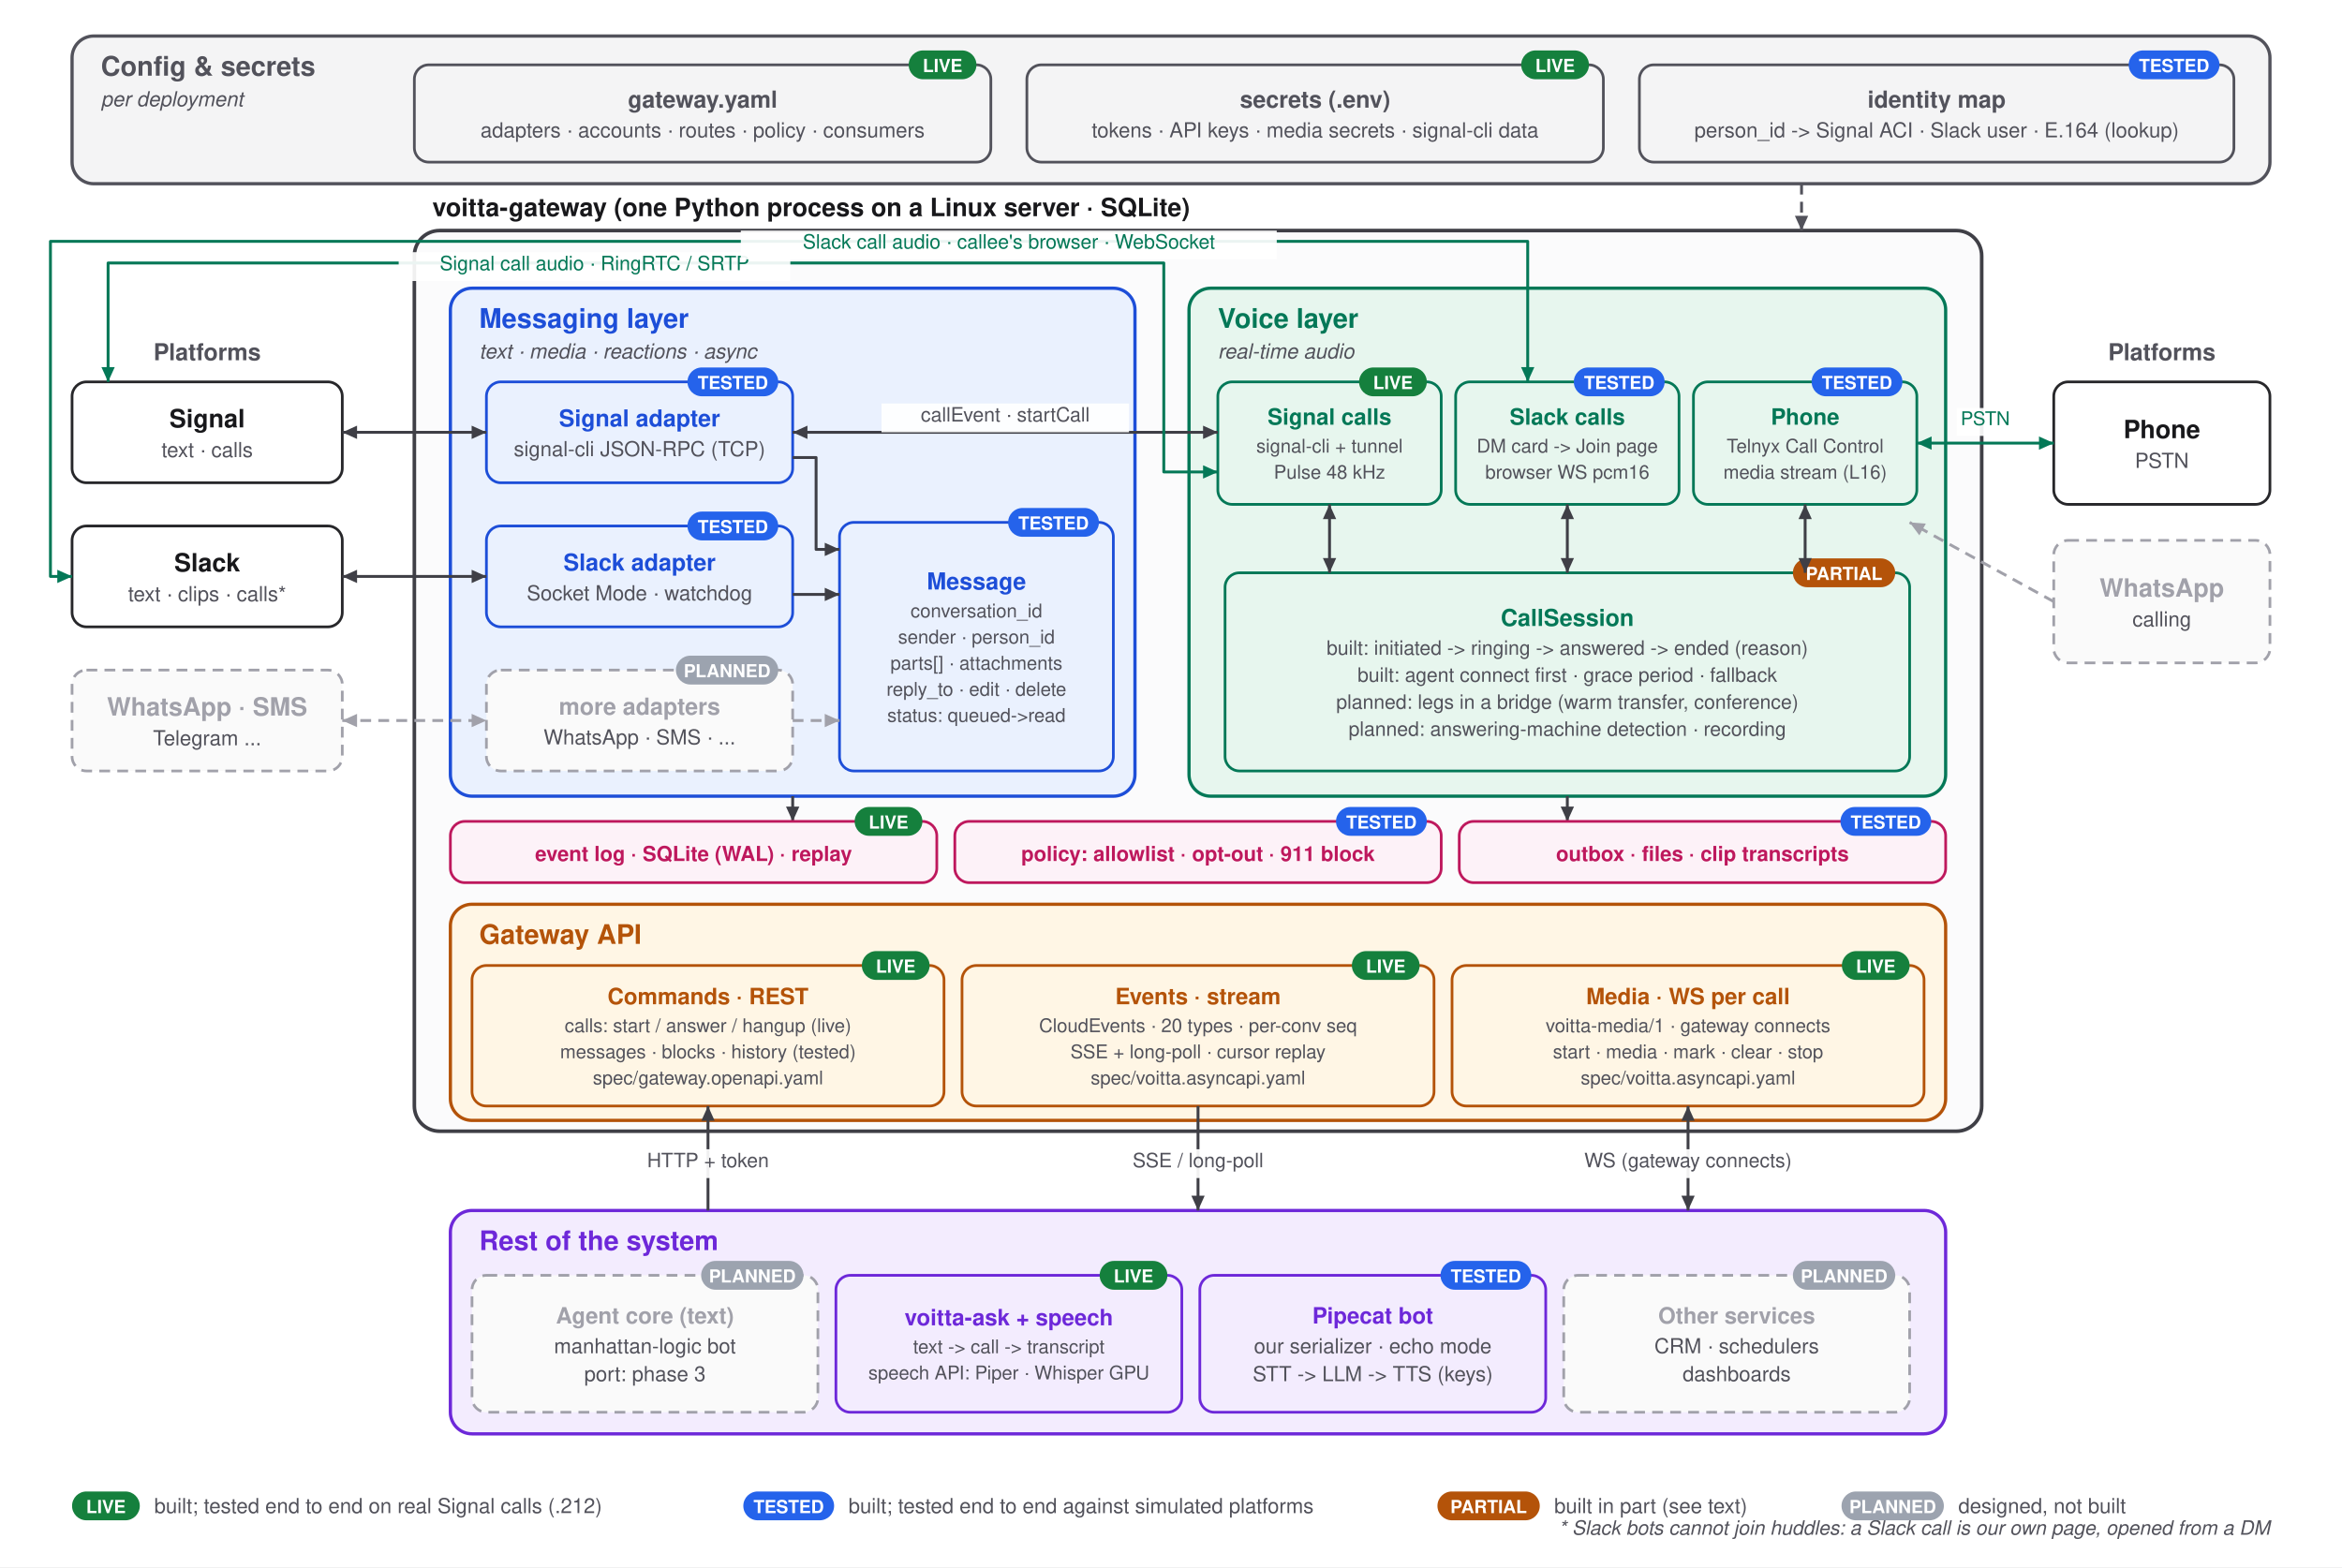
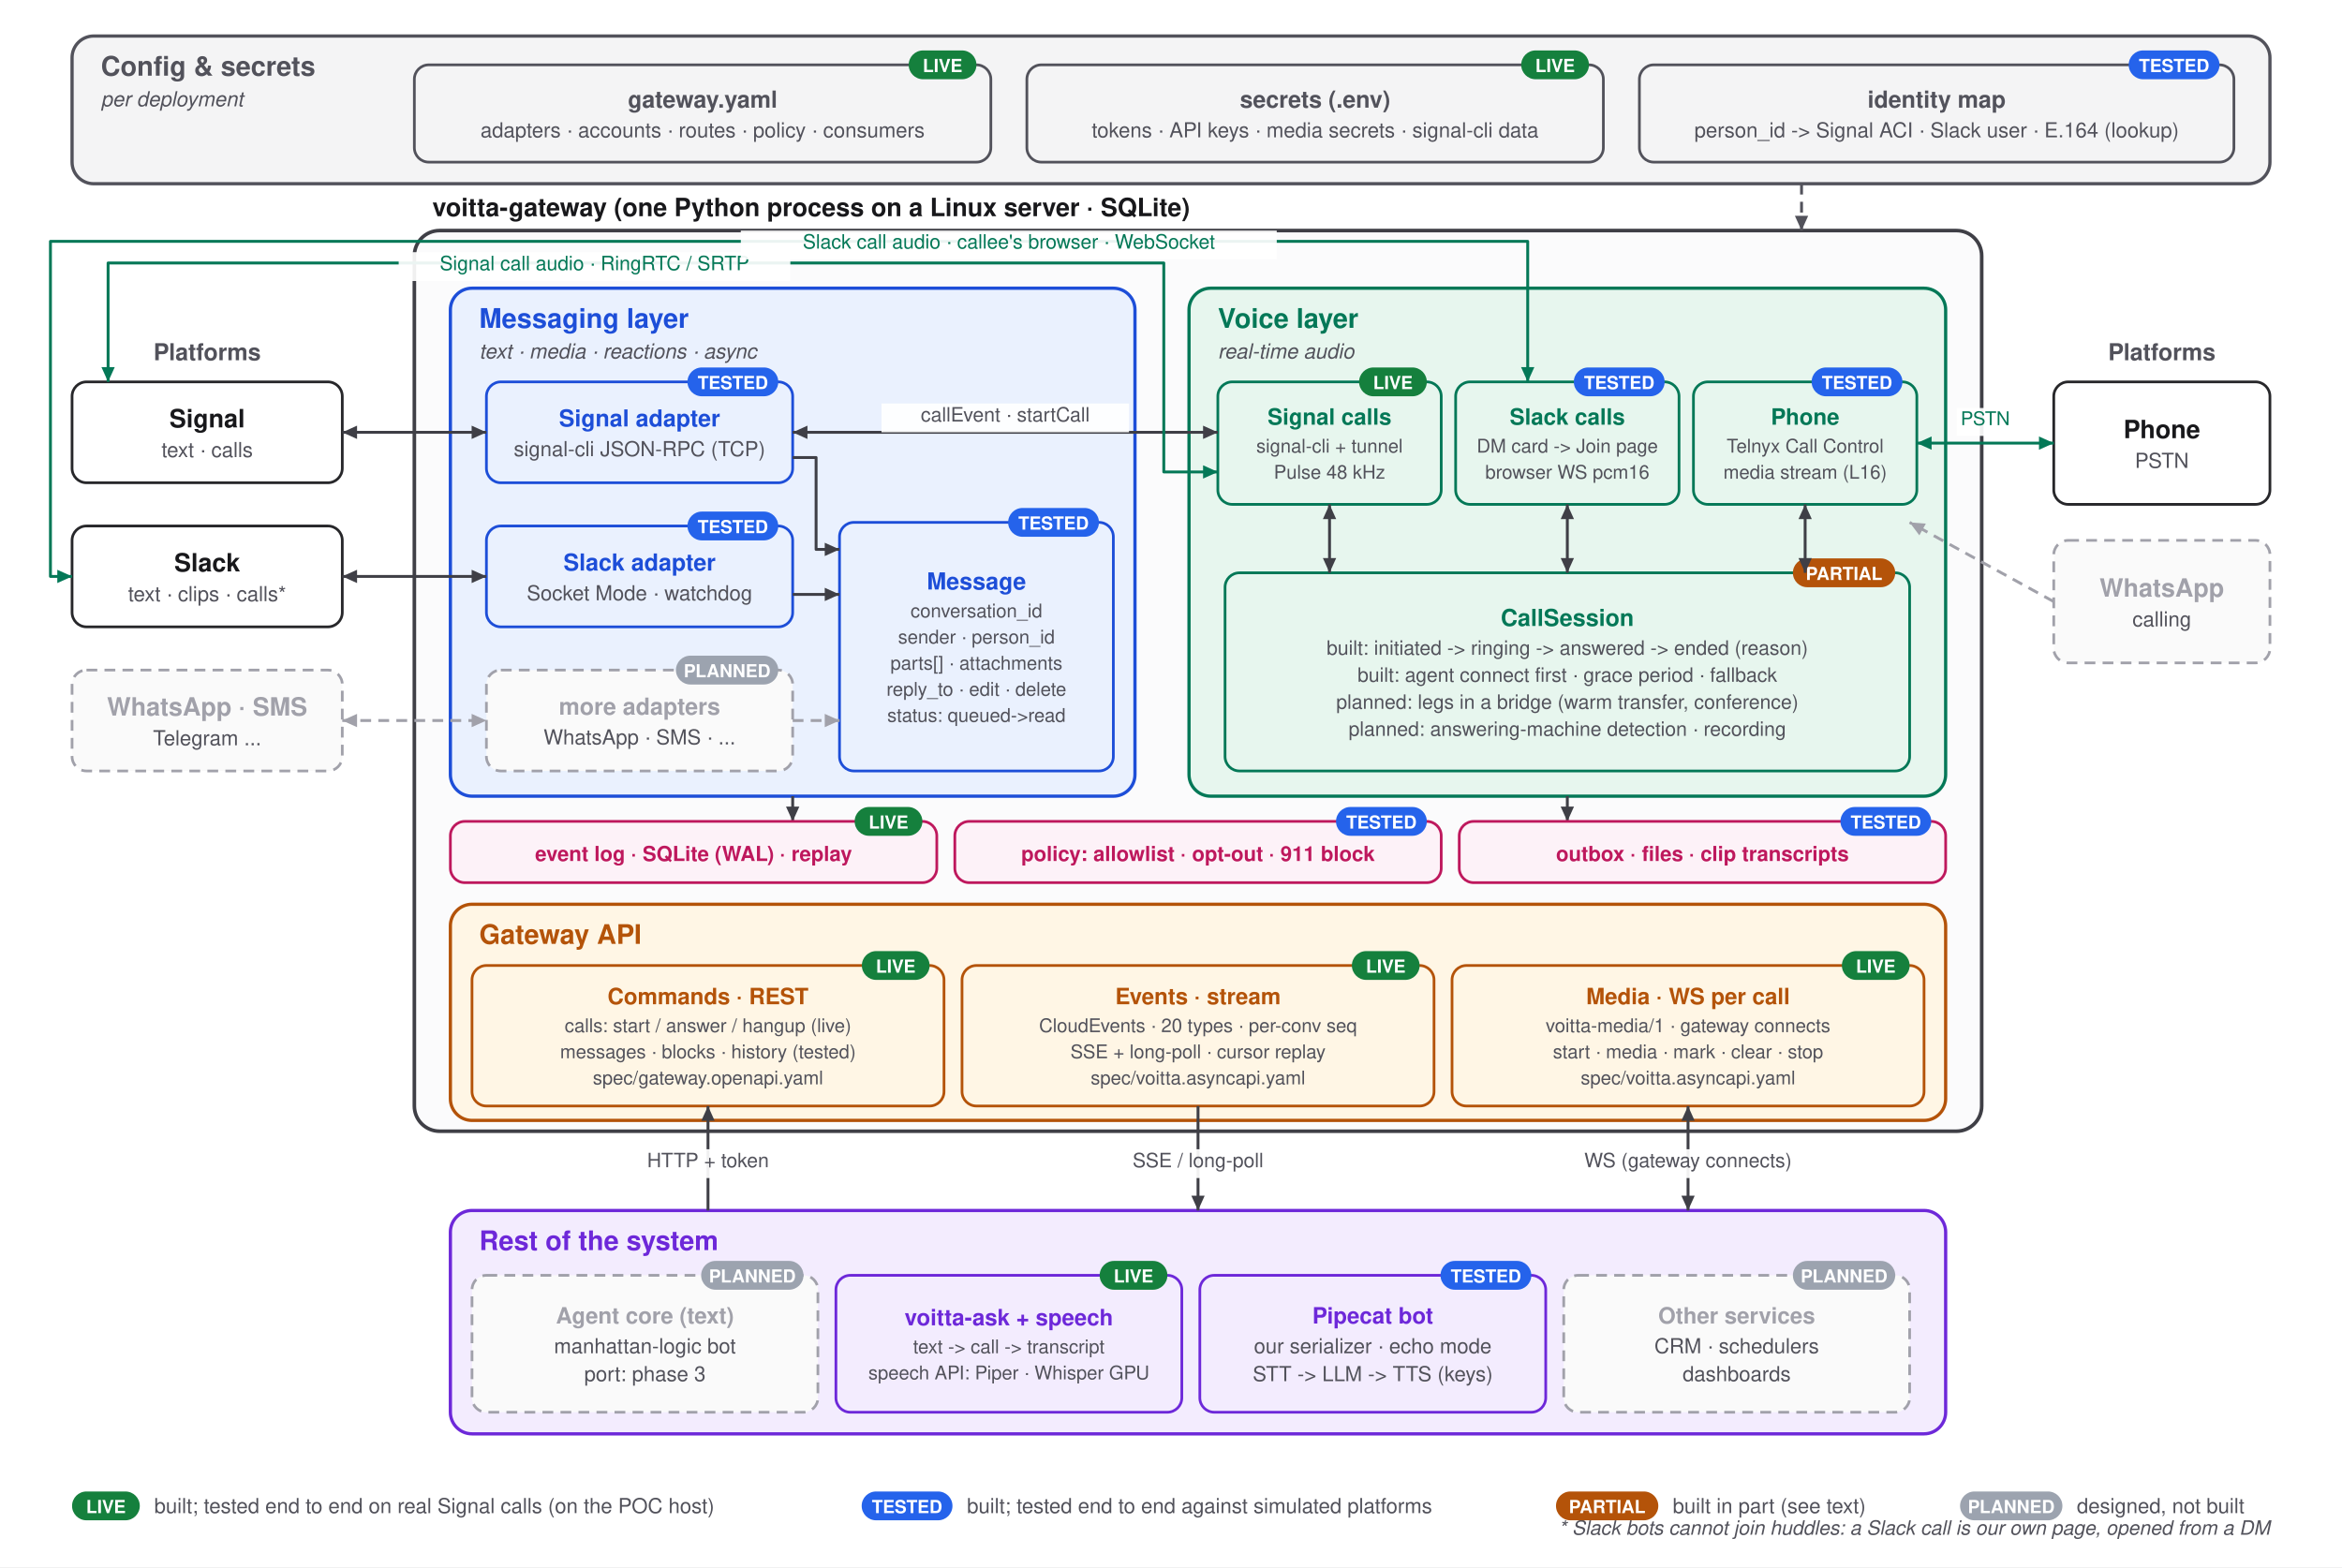
<svg xmlns="http://www.w3.org/2000/svg" width="1300" height="870" viewBox="0 0 1300 870">
  <rect width="100%" height="100%" fill="#ffffff" />
  <rect x="40" y="20" width="1220" height="82" rx="12" fill="#f4f4f5" stroke="#52525b" stroke-width="1.8" />
  <text x="56" y="42" font-family="Helvetica, Arial, sans-serif" font-size="15" font-weight="bold" text-anchor="start" fill="#52525b">Config &amp; secrets</text>
  <text x="56" y="59" font-family="Helvetica, Arial, sans-serif" font-size="11.5" font-weight="normal" text-anchor="start" fill="#52525b" font-style="italic">per deployment</text>
  <rect x="230" y="36" width="320" height="54" rx="8" fill="#f4f4f5" stroke="#52525b" stroke-width="1.5" />
  <rect x="504.4" y="28" width="37.6" height="16" rx="8" fill="#15803d" />
  <text x="523.2" y="40" font-family="Helvetica, Arial, sans-serif" font-size="10" font-weight="bold" text-anchor="middle" fill="#ffffff">LIVE</text>
  <text x="390.0" y="59.75" font-family="Helvetica, Arial, sans-serif" font-size="13" font-weight="bold" text-anchor="middle" fill="#52525b">gateway.yaml</text>
  <text x="390.0" y="76.25" font-family="Helvetica, Arial, sans-serif" font-size="11.5" font-weight="normal" text-anchor="middle" fill="#52525b">adapters · accounts · routes · policy · consumers</text>
  <rect x="570" y="36" width="320" height="54" rx="8" fill="#f4f4f5" stroke="#52525b" stroke-width="1.5" />
  <rect x="844.4" y="28" width="37.6" height="16" rx="8" fill="#15803d" />
  <text x="863.2" y="40" font-family="Helvetica, Arial, sans-serif" font-size="10" font-weight="bold" text-anchor="middle" fill="#ffffff">LIVE</text>
  <text x="730.0" y="59.75" font-family="Helvetica, Arial, sans-serif" font-size="13" font-weight="bold" text-anchor="middle" fill="#52525b">secrets (.env)</text>
  <text x="730.0" y="76.25" font-family="Helvetica, Arial, sans-serif" font-size="11.5" font-weight="normal" text-anchor="middle" fill="#52525b">tokens · API keys · media secrets · signal-cli data</text>
  <rect x="910" y="36" width="330" height="54" rx="8" fill="#f4f4f5" stroke="#52525b" stroke-width="1.5" />
  <rect x="1181.6" y="28" width="50.4" height="16" rx="8" fill="#2563eb" />
  <text x="1206.8" y="40" font-family="Helvetica, Arial, sans-serif" font-size="10" font-weight="bold" text-anchor="middle" fill="#ffffff">TESTED</text>
  <text x="1075.0" y="59.75" font-family="Helvetica, Arial, sans-serif" font-size="13" font-weight="bold" text-anchor="middle" fill="#52525b">identity map</text>
  <text x="1075.0" y="76.25" font-family="Helvetica, Arial, sans-serif" font-size="11.5" font-weight="normal" text-anchor="middle" fill="#52525b">person_id -&gt; Signal ACI · Slack user · E.164 (lookup)</text>
  <text x="240" y="120" font-family="Helvetica, Arial, sans-serif" font-size="14" font-weight="bold" text-anchor="start" fill="#18181b">voitta-gateway  (one Python process on a Linux server · SQLite)</text>
  <rect x="230" y="128" width="870" height="500" rx="14" fill="#fbfbfc" stroke="#3f3f46" stroke-width="2" />
  <text x="115" y="200" font-family="Helvetica, Arial, sans-serif" font-size="13" font-weight="bold" text-anchor="middle" fill="#52525b">Platforms</text>
  <rect x="40" y="212" width="150" height="56" rx="8" fill="#ffffff" stroke="#27272a" stroke-width="1.5" />
  <text x="115.0" y="237.25" font-family="Helvetica, Arial, sans-serif" font-size="14" font-weight="bold" text-anchor="middle" fill="#18181b">Signal</text>
  <text x="115.0" y="253.75" font-family="Helvetica, Arial, sans-serif" font-size="11.5" font-weight="normal" text-anchor="middle" fill="#52525b">text · calls</text>
  <rect x="40" y="292" width="150" height="56" rx="8" fill="#ffffff" stroke="#27272a" stroke-width="1.5" />
  <text x="115.0" y="317.25" font-family="Helvetica, Arial, sans-serif" font-size="14" font-weight="bold" text-anchor="middle" fill="#18181b">Slack</text>
  <text x="115.0" y="333.75" font-family="Helvetica, Arial, sans-serif" font-size="11.5" font-weight="normal" text-anchor="middle" fill="#52525b">text · clips · calls*</text>
  <rect x="40" y="372" width="150" height="56" rx="8" fill="#fafafa" stroke="#a1a1aa" stroke-width="1.5" stroke-dasharray="6 4" />
  <text x="115.0" y="397.25" font-family="Helvetica, Arial, sans-serif" font-size="14" font-weight="bold" text-anchor="middle" fill="#a1a1aa">WhatsApp · SMS</text>
  <text x="115.0" y="413.75" font-family="Helvetica, Arial, sans-serif" font-size="11.5" font-weight="normal" text-anchor="middle" fill="#52525b">Telegram ...</text>
  <text x="1200" y="200" font-family="Helvetica, Arial, sans-serif" font-size="13" font-weight="bold" text-anchor="middle" fill="#52525b">Platforms</text>
  <rect x="1140" y="212" width="120" height="68" rx="8" fill="#ffffff" stroke="#27272a" stroke-width="1.5" />
  <text x="1200.0" y="243.25" font-family="Helvetica, Arial, sans-serif" font-size="14" font-weight="bold" text-anchor="middle" fill="#18181b">Phone</text>
  <text x="1200.0" y="259.75" font-family="Helvetica, Arial, sans-serif" font-size="11.5" font-weight="normal" text-anchor="middle" fill="#52525b">PSTN</text>
  <rect x="1140" y="300" width="120" height="68" rx="8" fill="#fafafa" stroke="#a1a1aa" stroke-width="1.5" stroke-dasharray="6 4" />
  <text x="1200.0" y="331.25" font-family="Helvetica, Arial, sans-serif" font-size="14" font-weight="bold" text-anchor="middle" fill="#a1a1aa">WhatsApp</text>
  <text x="1200.0" y="347.75" font-family="Helvetica, Arial, sans-serif" font-size="11.5" font-weight="normal" text-anchor="middle" fill="#52525b">calling</text>
  <rect x="250" y="160" width="380" height="282" rx="12" fill="#eaf1fe" stroke="#1d4ed8" stroke-width="1.8" />
  <text x="266" y="182" font-family="Helvetica, Arial, sans-serif" font-size="15" font-weight="bold" text-anchor="start" fill="#1d4ed8">Messaging layer</text>
  <text x="266" y="199" font-family="Helvetica, Arial, sans-serif" font-size="11.5" font-weight="normal" text-anchor="start" fill="#52525b" font-style="italic">text · media · reactions · async</text>
  <rect x="270" y="212" width="170" height="56" rx="8" fill="#eaf1fe" stroke="#1d4ed8" stroke-width="1.5" />
  <rect x="381.6" y="204" width="50.4" height="16" rx="8" fill="#2563eb" />
  <text x="406.8" y="216" font-family="Helvetica, Arial, sans-serif" font-size="10" font-weight="bold" text-anchor="middle" fill="#ffffff">TESTED</text>
  <text x="355.0" y="236.75" font-family="Helvetica, Arial, sans-serif" font-size="13" font-weight="bold" text-anchor="middle" fill="#1d4ed8">Signal adapter</text>
  <text x="355.0" y="253.25" font-family="Helvetica, Arial, sans-serif" font-size="11.5" font-weight="normal" text-anchor="middle" fill="#52525b">signal-cli JSON-RPC (TCP)</text>
  <rect x="270" y="292" width="170" height="56" rx="8" fill="#eaf1fe" stroke="#1d4ed8" stroke-width="1.5" />
  <rect x="381.6" y="284" width="50.4" height="16" rx="8" fill="#2563eb" />
  <text x="406.8" y="296" font-family="Helvetica, Arial, sans-serif" font-size="10" font-weight="bold" text-anchor="middle" fill="#ffffff">TESTED</text>
  <text x="355.0" y="316.75" font-family="Helvetica, Arial, sans-serif" font-size="13" font-weight="bold" text-anchor="middle" fill="#1d4ed8">Slack adapter</text>
  <text x="355.0" y="333.25" font-family="Helvetica, Arial, sans-serif" font-size="11.5" font-weight="normal" text-anchor="middle" fill="#52525b">Socket Mode · watchdog</text>
  <rect x="270" y="372" width="170" height="56" rx="8" fill="#fafafa" stroke="#a1a1aa" stroke-width="1.5" stroke-dasharray="6 4" />
  <rect x="375.2" y="364" width="56.8" height="16" rx="8" fill="#9ca3af" />
  <text x="403.6" y="376" font-family="Helvetica, Arial, sans-serif" font-size="10" font-weight="bold" text-anchor="middle" fill="#ffffff">PLANNED</text>
  <text x="355.0" y="396.75" font-family="Helvetica, Arial, sans-serif" font-size="13" font-weight="bold" text-anchor="middle" fill="#a1a1aa">more adapters</text>
  <text x="355.0" y="413.25" font-family="Helvetica, Arial, sans-serif" font-size="11.5" font-weight="normal" text-anchor="middle" fill="#52525b">WhatsApp · SMS · ...</text>
  <rect x="466" y="290" width="152" height="138" rx="8" fill="#eaf1fe" stroke="#1d4ed8" stroke-width="1.5" />
  <rect x="559.6" y="282" width="50.4" height="16" rx="8" fill="#2563eb" />
  <text x="584.8" y="294" font-family="Helvetica, Arial, sans-serif" font-size="10" font-weight="bold" text-anchor="middle" fill="#ffffff">TESTED</text>
  <text x="542.0" y="327.25" font-family="Helvetica, Arial, sans-serif" font-size="13" font-weight="bold" text-anchor="middle" fill="#1d4ed8">Message</text>
  <text x="542.0" y="342.75" font-family="Helvetica, Arial, sans-serif" font-size="10.5" font-weight="normal" text-anchor="middle" fill="#52525b">conversation_id</text>
  <text x="542.0" y="357.25" font-family="Helvetica, Arial, sans-serif" font-size="10.5" font-weight="normal" text-anchor="middle" fill="#52525b">sender · person_id</text>
  <text x="542.0" y="371.75" font-family="Helvetica, Arial, sans-serif" font-size="10.5" font-weight="normal" text-anchor="middle" fill="#52525b">parts[] · attachments</text>
  <text x="542.0" y="386.25" font-family="Helvetica, Arial, sans-serif" font-size="10.5" font-weight="normal" text-anchor="middle" fill="#52525b">reply_to · edit · delete</text>
  <text x="542.0" y="400.75" font-family="Helvetica, Arial, sans-serif" font-size="10.5" font-weight="normal" text-anchor="middle" fill="#52525b">status: queued-&gt;read</text>
  <polyline points="190,240 270,240" fill="none" stroke="#3f3f46" stroke-width="1.6" stroke-linejoin="round" />
  <polygon points="270,240 261.8,243.7 261.8,236.3" fill="#3f3f46" />
  <polygon points="190,240 198.2,236.3 198.2,243.7" fill="#3f3f46" />
  <polyline points="190,320 270,320" fill="none" stroke="#3f3f46" stroke-width="1.6" stroke-linejoin="round" />
  <polygon points="270,320 261.8,323.7 261.8,316.3" fill="#3f3f46" />
  <polygon points="190,320 198.2,316.3 198.2,323.7" fill="#3f3f46" />
  <polyline points="190,400 270,400" fill="none" stroke="#a1a1aa" stroke-width="1.6" stroke-linejoin="round" stroke-dasharray="6 4" />
  <polygon points="270,400 261.8,403.7 261.8,396.3" fill="#a1a1aa" />
  <polygon points="190,400 198.2,396.3 198.2,403.7" fill="#a1a1aa" />
  <polyline points="440,254 453,254 453,305 466,305" fill="none" stroke="#3f3f46" stroke-width="1.6" stroke-linejoin="round" />
  <polygon points="466,305 457.8,308.7 457.8,301.3" fill="#3f3f46" />
  <polyline points="440,330 466,330" fill="none" stroke="#3f3f46" stroke-width="1.6" stroke-linejoin="round" />
  <polygon points="466,330 457.8,333.7 457.8,326.3" fill="#3f3f46" />
  <polyline points="440,400 466,400" fill="none" stroke="#a1a1aa" stroke-width="1.6" stroke-linejoin="round" stroke-dasharray="6 4" />
  <polygon points="466,400 457.8,403.7 457.8,396.3" fill="#a1a1aa" />
  <rect x="660" y="160" width="420" height="282" rx="12" fill="#e7f6ee" stroke="#047857" stroke-width="1.8" />
  <text x="676" y="182" font-family="Helvetica, Arial, sans-serif" font-size="15" font-weight="bold" text-anchor="start" fill="#047857">Voice layer</text>
  <text x="676" y="199" font-family="Helvetica, Arial, sans-serif" font-size="11.5" font-weight="normal" text-anchor="start" fill="#52525b" font-style="italic">real-time audio</text>
  <rect x="676" y="212" width="124" height="68" rx="8" fill="#e7f6ee" stroke="#047857" stroke-width="1.5" />
  <rect x="754.4" y="204" width="37.6" height="16" rx="8" fill="#15803d" />
  <text x="773.2" y="216" font-family="Helvetica, Arial, sans-serif" font-size="10" font-weight="bold" text-anchor="middle" fill="#ffffff">LIVE</text>
  <text x="738.0" y="235.75" font-family="Helvetica, Arial, sans-serif" font-size="12.5" font-weight="bold" text-anchor="middle" fill="#047857">Signal calls</text>
  <text x="738.0" y="251.25" font-family="Helvetica, Arial, sans-serif" font-size="10.5" font-weight="normal" text-anchor="middle" fill="#52525b">signal-cli + tunnel</text>
  <text x="738.0" y="265.75" font-family="Helvetica, Arial, sans-serif" font-size="10.5" font-weight="normal" text-anchor="middle" fill="#52525b">Pulse 48 kHz</text>
  <rect x="808" y="212" width="124" height="68" rx="8" fill="#e7f6ee" stroke="#047857" stroke-width="1.5" />
  <rect x="873.6" y="204" width="50.4" height="16" rx="8" fill="#2563eb" />
  <text x="898.8" y="216" font-family="Helvetica, Arial, sans-serif" font-size="10" font-weight="bold" text-anchor="middle" fill="#ffffff">TESTED</text>
  <text x="870.0" y="235.75" font-family="Helvetica, Arial, sans-serif" font-size="12.5" font-weight="bold" text-anchor="middle" fill="#047857">Slack calls</text>
  <text x="870.0" y="251.25" font-family="Helvetica, Arial, sans-serif" font-size="10.5" font-weight="normal" text-anchor="middle" fill="#52525b">DM card -&gt; Join page</text>
  <text x="870.0" y="265.75" font-family="Helvetica, Arial, sans-serif" font-size="10.5" font-weight="normal" text-anchor="middle" fill="#52525b">browser WS pcm16</text>
  <rect x="940" y="212" width="124" height="68" rx="8" fill="#e7f6ee" stroke="#047857" stroke-width="1.5" />
  <rect x="1005.6" y="204" width="50.4" height="16" rx="8" fill="#2563eb" />
  <text x="1030.8" y="216" font-family="Helvetica, Arial, sans-serif" font-size="10" font-weight="bold" text-anchor="middle" fill="#ffffff">TESTED</text>
  <text x="1002.0" y="235.75" font-family="Helvetica, Arial, sans-serif" font-size="12.5" font-weight="bold" text-anchor="middle" fill="#047857">Phone</text>
  <text x="1002.0" y="251.25" font-family="Helvetica, Arial, sans-serif" font-size="10.5" font-weight="normal" text-anchor="middle" fill="#52525b">Telnyx Call Control</text>
  <text x="1002.0" y="265.75" font-family="Helvetica, Arial, sans-serif" font-size="10.5" font-weight="normal" text-anchor="middle" fill="#52525b">media stream (L16)</text>
  <rect x="680" y="318" width="380" height="110" rx="8" fill="#e7f6ee" stroke="#047857" stroke-width="1.5" />
  <rect x="995.2" y="310" width="56.8" height="16" rx="8" fill="#b45309" />
  <text x="1023.6" y="322" font-family="Helvetica, Arial, sans-serif" font-size="10" font-weight="bold" text-anchor="middle" fill="#ffffff">PARTIAL</text>
  <text x="870.0" y="347.5" font-family="Helvetica, Arial, sans-serif" font-size="13" font-weight="bold" text-anchor="middle" fill="#047857">CallSession</text>
  <text x="870.0" y="363.5" font-family="Helvetica, Arial, sans-serif" font-size="11" font-weight="normal" text-anchor="middle" fill="#52525b">built: initiated -&gt; ringing -&gt; answered -&gt; ended (reason)</text>
  <text x="870.0" y="378.5" font-family="Helvetica, Arial, sans-serif" font-size="11" font-weight="normal" text-anchor="middle" fill="#52525b">built: agent connect first · grace period · fallback</text>
  <text x="870.0" y="393.5" font-family="Helvetica, Arial, sans-serif" font-size="11" font-weight="normal" text-anchor="middle" fill="#52525b">planned: legs in a bridge (warm transfer, conference)</text>
  <text x="870.0" y="408.5" font-family="Helvetica, Arial, sans-serif" font-size="11" font-weight="normal" text-anchor="middle" fill="#52525b">planned: answering-machine detection · recording</text>
  <polyline points="738,280 738,318" fill="none" stroke="#3f3f46" stroke-width="1.6" stroke-linejoin="round" />
  <polygon points="738,318 734.3,309.8 741.7,309.8" fill="#3f3f46" />
  <polygon points="738,280 741.7,288.2 734.3,288.2" fill="#3f3f46" />
  <polyline points="870,280 870,318" fill="none" stroke="#3f3f46" stroke-width="1.6" stroke-linejoin="round" />
  <polygon points="870,318 866.3,309.8 873.7,309.8" fill="#3f3f46" />
  <polygon points="870,280 873.7,288.2 866.3,288.2" fill="#3f3f46" />
  <polyline points="1002,280 1002,318" fill="none" stroke="#3f3f46" stroke-width="1.6" stroke-linejoin="round" />
  <polygon points="1002,318 998.3,309.8 1005.7,309.8" fill="#3f3f46" />
  <polygon points="1002,280 1005.7,288.2 998.3,288.2" fill="#3f3f46" />
  <polyline points="440,240 676,240" fill="none" stroke="#3f3f46" stroke-width="1.6" stroke-linejoin="round" />
  <polygon points="676,240 667.8,243.7 667.8,236.3" fill="#3f3f46" />
  <polygon points="440,240 448.2,236.3 448.2,243.7" fill="#3f3f46" />
  <rect x="489.3" y="224.0" width="137.4" height="16" fill="#ffffff" fill-opacity="0.92" />
  <text x="558" y="234" font-family="Helvetica, Arial, sans-serif" font-size="11" font-weight="normal" text-anchor="middle" fill="#52525b">callEvent · startCall</text>
  <polyline points="60,212 60,146 646,146 646,262 676,262" fill="none" stroke="#047857" stroke-width="1.6" stroke-linejoin="round" />
  <polygon points="676,262 667.8,265.7 667.8,258.3" fill="#047857" />
  <polygon points="60,212 56.3,203.8 63.7,203.8" fill="#047857" />
  <rect x="221.3" y="140.0" width="217.4" height="16" fill="#ffffff" fill-opacity="0.92" />
  <text x="330" y="150" font-family="Helvetica, Arial, sans-serif" font-size="11" font-weight="normal" text-anchor="middle" fill="#047857">Signal call audio · RingRTC / SRTP</text>
  <polyline points="40,320 28,320 28,134 848,134 848,212" fill="none" stroke="#047857" stroke-width="1.6" stroke-linejoin="round" />
  <polygon points="848,212 844.3,203.8 851.7,203.8" fill="#047857" />
  <polygon points="40,320 31.8,323.7 31.8,316.3" fill="#047857" />
  <rect x="411.2" y="128.0" width="297.5" height="16" fill="#ffffff" fill-opacity="0.92" />
  <text x="560" y="138" font-family="Helvetica, Arial, sans-serif" font-size="11" font-weight="normal" text-anchor="middle" fill="#047857">Slack call audio · callee's browser · WebSocket</text>
  <polyline points="1140,246 1064,246" fill="none" stroke="#047857" stroke-width="1.6" stroke-linejoin="round" />
  <polygon points="1064,246 1072.2,242.3 1072.2,249.7" fill="#047857" />
  <polygon points="1140,246 1131.8,249.7 1131.8,242.3" fill="#047857" />
  <rect x="1086.2" y="226.5" width="31.5" height="15.5" fill="#ffffff" fill-opacity="0.92" />
  <text x="1102" y="236" font-family="Helvetica, Arial, sans-serif" font-size="10.5" font-weight="normal" text-anchor="middle" fill="#047857">PSTN</text>
  <polyline points="1140,334 1060,290" fill="none" stroke="#a1a1aa" stroke-width="1.6" stroke-linejoin="round" stroke-dasharray="6 4" />
  <polygon points="1060,290 1069.0,290.7 1065.4,297.2" fill="#a1a1aa" />
  <polyline points="440,442 440,456" fill="none" stroke="#3f3f46" stroke-width="1.6" stroke-linejoin="round" />
  <polygon points="440,456 436.3,447.8 443.7,447.8" fill="#3f3f46" />
  <polyline points="870,442 870,456" fill="none" stroke="#3f3f46" stroke-width="1.6" stroke-linejoin="round" />
  <polygon points="870,456 866.3,447.8 873.7,447.8" fill="#3f3f46" />
  <rect x="250" y="456" width="270" height="34" rx="8" fill="#fdf2f8" stroke="#be185d" stroke-width="1.5" />
  <text x="385" y="478" font-family="Helvetica, Arial, sans-serif" font-size="11.5" font-weight="bold" text-anchor="middle" fill="#be185d">event log · SQLite (WAL) · replay</text>
  <rect x="474.4" y="448" width="37.6" height="16" rx="8" fill="#15803d" />
  <text x="493.2" y="460" font-family="Helvetica, Arial, sans-serif" font-size="10" font-weight="bold" text-anchor="middle" fill="#ffffff">LIVE</text>
  <rect x="530" y="456" width="270" height="34" rx="8" fill="#fdf2f8" stroke="#be185d" stroke-width="1.5" />
  <text x="665" y="478" font-family="Helvetica, Arial, sans-serif" font-size="11.5" font-weight="bold" text-anchor="middle" fill="#be185d">policy: allowlist · opt-out · 911 block</text>
  <rect x="741.6" y="448" width="50.4" height="16" rx="8" fill="#2563eb" />
  <text x="766.8" y="460" font-family="Helvetica, Arial, sans-serif" font-size="10" font-weight="bold" text-anchor="middle" fill="#ffffff">TESTED</text>
  <rect x="810" y="456" width="270" height="34" rx="8" fill="#fdf2f8" stroke="#be185d" stroke-width="1.5" />
  <text x="945" y="478" font-family="Helvetica, Arial, sans-serif" font-size="11.5" font-weight="bold" text-anchor="middle" fill="#be185d">outbox · files · clip transcripts</text>
  <rect x="1021.6" y="448" width="50.4" height="16" rx="8" fill="#2563eb" />
  <text x="1046.8" y="460" font-family="Helvetica, Arial, sans-serif" font-size="10" font-weight="bold" text-anchor="middle" fill="#ffffff">TESTED</text>
  <rect x="250" y="502" width="830" height="120" rx="12" fill="#fff6e5" stroke="#b45309" stroke-width="1.8" />
  <text x="266" y="524" font-family="Helvetica, Arial, sans-serif" font-size="15" font-weight="bold" text-anchor="start" fill="#b45309">Gateway API</text>
  <rect x="262" y="536" width="262" height="78" rx="8" fill="#fff6e5" stroke="#b45309" stroke-width="1.5" />
  <rect x="478.4" y="528" width="37.6" height="16" rx="8" fill="#15803d" />
  <text x="497.2" y="540" font-family="Helvetica, Arial, sans-serif" font-size="10" font-weight="bold" text-anchor="middle" fill="#ffffff">LIVE</text>
  <text x="393.0" y="557.5" font-family="Helvetica, Arial, sans-serif" font-size="12.5" font-weight="bold" text-anchor="middle" fill="#b45309">Commands · REST</text>
  <text x="393.0" y="573.0" font-family="Helvetica, Arial, sans-serif" font-size="10.5" font-weight="normal" text-anchor="middle" fill="#52525b">calls: start / answer / hangup (live)</text>
  <text x="393.0" y="587.5" font-family="Helvetica, Arial, sans-serif" font-size="10.5" font-weight="normal" text-anchor="middle" fill="#52525b">messages · blocks · history (tested)</text>
  <text x="393.0" y="602.0" font-family="Helvetica, Arial, sans-serif" font-size="10.5" font-weight="normal" text-anchor="middle" fill="#52525b">spec/gateway.openapi.yaml</text>
  <rect x="534" y="536" width="262" height="78" rx="8" fill="#fff6e5" stroke="#b45309" stroke-width="1.5" />
  <rect x="750.4" y="528" width="37.6" height="16" rx="8" fill="#15803d" />
  <text x="769.2" y="540" font-family="Helvetica, Arial, sans-serif" font-size="10" font-weight="bold" text-anchor="middle" fill="#ffffff">LIVE</text>
  <text x="665.0" y="557.5" font-family="Helvetica, Arial, sans-serif" font-size="12.5" font-weight="bold" text-anchor="middle" fill="#b45309">Events · stream</text>
  <text x="665.0" y="573.0" font-family="Helvetica, Arial, sans-serif" font-size="10.5" font-weight="normal" text-anchor="middle" fill="#52525b">CloudEvents · 20 types · per-conv seq</text>
  <text x="665.0" y="587.5" font-family="Helvetica, Arial, sans-serif" font-size="10.5" font-weight="normal" text-anchor="middle" fill="#52525b">SSE + long-poll · cursor replay</text>
  <text x="665.0" y="602.0" font-family="Helvetica, Arial, sans-serif" font-size="10.5" font-weight="normal" text-anchor="middle" fill="#52525b">spec/voitta.asyncapi.yaml</text>
  <rect x="806" y="536" width="262" height="78" rx="8" fill="#fff6e5" stroke="#b45309" stroke-width="1.5" />
  <rect x="1022.4" y="528" width="37.6" height="16" rx="8" fill="#15803d" />
  <text x="1041.2" y="540" font-family="Helvetica, Arial, sans-serif" font-size="10" font-weight="bold" text-anchor="middle" fill="#ffffff">LIVE</text>
  <text x="937.0" y="557.5" font-family="Helvetica, Arial, sans-serif" font-size="12.5" font-weight="bold" text-anchor="middle" fill="#b45309">Media · WS per call</text>
  <text x="937.0" y="573.0" font-family="Helvetica, Arial, sans-serif" font-size="10.5" font-weight="normal" text-anchor="middle" fill="#52525b">voitta-media/1 · gateway connects</text>
  <text x="937.0" y="587.5" font-family="Helvetica, Arial, sans-serif" font-size="10.5" font-weight="normal" text-anchor="middle" fill="#52525b">start · media · mark · clear · stop</text>
  <text x="937.0" y="602.0" font-family="Helvetica, Arial, sans-serif" font-size="10.5" font-weight="normal" text-anchor="middle" fill="#52525b">spec/voitta.asyncapi.yaml</text>
  <rect x="250" y="672" width="830" height="124" rx="12" fill="#f3ecfe" stroke="#6d28d9" stroke-width="1.8" />
  <text x="266" y="694" font-family="Helvetica, Arial, sans-serif" font-size="15" font-weight="bold" text-anchor="start" fill="#6d28d9">Rest of the system</text>
  <rect x="262" y="708" width="192" height="76" rx="8" fill="#fafafa" stroke="#a1a1aa" stroke-width="1.5" stroke-dasharray="6 4" />
  <rect x="389.2" y="700" width="56.8" height="16" rx="8" fill="#9ca3af" />
  <text x="417.6" y="712" font-family="Helvetica, Arial, sans-serif" font-size="10" font-weight="bold" text-anchor="middle" fill="#ffffff">PLANNED</text>
  <text x="358.0" y="734.75" font-family="Helvetica, Arial, sans-serif" font-size="12.5" font-weight="bold" text-anchor="middle" fill="#a1a1aa">Agent core (text)</text>
  <text x="358.0" y="751.25" font-family="Helvetica, Arial, sans-serif" font-size="11.5" font-weight="normal" text-anchor="middle" fill="#52525b">manhattan-logic bot</text>
  <text x="358.0" y="766.75" font-family="Helvetica, Arial, sans-serif" font-size="11.5" font-weight="normal" text-anchor="middle" fill="#52525b">port: phase 3</text>
  <rect x="464" y="708" width="192" height="76" rx="8" fill="#f3ecfe" stroke="#6d28d9" stroke-width="1.5" />
  <rect x="610.4" y="700" width="37.6" height="16" rx="8" fill="#15803d" />
  <text x="629.2" y="712" font-family="Helvetica, Arial, sans-serif" font-size="10" font-weight="bold" text-anchor="middle" fill="#ffffff">LIVE</text>
  <text x="560.0" y="735.75" font-family="Helvetica, Arial, sans-serif" font-size="12.5" font-weight="bold" text-anchor="middle" fill="#6d28d9">voitta-ask + speech</text>
  <text x="560.0" y="751.25" font-family="Helvetica, Arial, sans-serif" font-size="10.5" font-weight="normal" text-anchor="middle" fill="#52525b">text -&gt; call -&gt; transcript</text>
  <text x="560.0" y="765.75" font-family="Helvetica, Arial, sans-serif" font-size="10.5" font-weight="normal" text-anchor="middle" fill="#52525b">speech API: Piper · Whisper GPU</text>
  <rect x="666" y="708" width="192" height="76" rx="8" fill="#f3ecfe" stroke="#6d28d9" stroke-width="1.5" />
  <rect x="799.6" y="700" width="50.4" height="16" rx="8" fill="#2563eb" />
  <text x="824.8" y="712" font-family="Helvetica, Arial, sans-serif" font-size="10" font-weight="bold" text-anchor="middle" fill="#ffffff">TESTED</text>
  <text x="762.0" y="734.75" font-family="Helvetica, Arial, sans-serif" font-size="12.5" font-weight="bold" text-anchor="middle" fill="#6d28d9">Pipecat bot</text>
  <text x="762.0" y="751.25" font-family="Helvetica, Arial, sans-serif" font-size="11.5" font-weight="normal" text-anchor="middle" fill="#52525b">our serializer · echo mode</text>
  <text x="762.0" y="766.75" font-family="Helvetica, Arial, sans-serif" font-size="11.5" font-weight="normal" text-anchor="middle" fill="#52525b">STT -&gt; LLM -&gt; TTS (keys)</text>
  <rect x="868" y="708" width="192" height="76" rx="8" fill="#fafafa" stroke="#a1a1aa" stroke-width="1.5" stroke-dasharray="6 4" />
  <rect x="995.2" y="700" width="56.8" height="16" rx="8" fill="#9ca3af" />
  <text x="1023.6" y="712" font-family="Helvetica, Arial, sans-serif" font-size="10" font-weight="bold" text-anchor="middle" fill="#ffffff">PLANNED</text>
  <text x="964.0" y="734.75" font-family="Helvetica, Arial, sans-serif" font-size="12.5" font-weight="bold" text-anchor="middle" fill="#a1a1aa">Other services</text>
  <text x="964.0" y="751.25" font-family="Helvetica, Arial, sans-serif" font-size="11.5" font-weight="normal" text-anchor="middle" fill="#52525b">CRM · schedulers</text>
  <text x="964.0" y="766.75" font-family="Helvetica, Arial, sans-serif" font-size="11.5" font-weight="normal" text-anchor="middle" fill="#52525b">dashboards</text>
  <polyline points="393,672 393,614" fill="none" stroke="#3f3f46" stroke-width="1.6" stroke-linejoin="round" />
  <polygon points="393,614 396.7,622.2 389.3,622.2" fill="#3f3f46" />
  <rect x="352.0" y="638.0" width="81.9" height="16" fill="#ffffff" fill-opacity="0.92" />
  <text x="393" y="648" font-family="Helvetica, Arial, sans-serif" font-size="11" font-weight="normal" text-anchor="middle" fill="#52525b">HTTP + token</text>
  <polyline points="665,614 665,672" fill="none" stroke="#3f3f46" stroke-width="1.6" stroke-linejoin="round" />
  <polygon points="665,672 661.3,663.8 668.7,663.8" fill="#3f3f46" />
  <rect x="614.8" y="638.0" width="100.4" height="16" fill="#ffffff" fill-opacity="0.92" />
  <text x="665" y="648" font-family="Helvetica, Arial, sans-serif" font-size="11" font-weight="normal" text-anchor="middle" fill="#52525b">SSE / long-poll</text>
  <polyline points="937,614 937,672" fill="none" stroke="#3f3f46" stroke-width="1.6" stroke-linejoin="round" />
  <polygon points="937,672 933.3,663.8 940.7,663.8" fill="#3f3f46" />
  <polygon points="937,614 940.7,622.2 933.3,622.2" fill="#3f3f46" />
  <rect x="868.3" y="638.0" width="137.4" height="16" fill="#ffffff" fill-opacity="0.92" />
  <text x="937" y="648" font-family="Helvetica, Arial, sans-serif" font-size="11" font-weight="normal" text-anchor="middle" fill="#52525b">WS (gateway connects)</text>
  <polyline points="1000,102 1000,128" fill="none" stroke="#52525b" stroke-width="1.6" stroke-linejoin="round" stroke-dasharray="6 4" />
  <polygon points="1000,128 996.3,119.8 1003.7,119.8" fill="#52525b" />
  <text x="1260" y="852" font-family="Helvetica, Arial, sans-serif" font-size="11" font-weight="normal" text-anchor="end" fill="#52525b" font-style="italic">* Slack bots cannot join huddles: a Slack call is our own page, opened from a DM</text>
  <rect x="40.0" y="828" width="37.6" height="16" rx="8" fill="#15803d" />
  <text x="58.8" y="840" font-family="Helvetica, Arial, sans-serif" font-size="10" font-weight="bold" text-anchor="middle" fill="#ffffff">LIVE</text>
-   <text x="85.6" y="840" font-family="Helvetica, Arial, sans-serif" font-size="11.5" font-weight="normal" text-anchor="start" fill="#52525b">built; tested end to end on real Signal calls (.212)</text>
-   <rect x="412.6" y="828" width="50.4" height="16" rx="8" fill="#2563eb" />
-   <text x="437.8" y="840" font-family="Helvetica, Arial, sans-serif" font-size="10" font-weight="bold" text-anchor="middle" fill="#ffffff">TESTED</text>
-   <text x="470.96" y="840" font-family="Helvetica, Arial, sans-serif" font-size="11.5" font-weight="normal" text-anchor="start" fill="#52525b">built; tested end to end against simulated platforms</text>
-   <rect x="797.9" y="828" width="56.8" height="16" rx="8" fill="#b45309" />
-   <text x="826.3" y="840" font-family="Helvetica, Arial, sans-serif" font-size="10" font-weight="bold" text-anchor="middle" fill="#ffffff">PARTIAL</text>
-   <text x="862.72" y="840" font-family="Helvetica, Arial, sans-serif" font-size="11.5" font-weight="normal" text-anchor="start" fill="#52525b">built in part (see text)</text>
-   <rect x="1022.2" y="828" width="56.8" height="16" rx="8" fill="#9ca3af" />
-   <text x="1050.6" y="840" font-family="Helvetica, Arial, sans-serif" font-size="10" font-weight="bold" text-anchor="middle" fill="#ffffff">PLANNED</text>
-   <text x="1087.04" y="840" font-family="Helvetica, Arial, sans-serif" font-size="11.5" font-weight="normal" text-anchor="start" fill="#52525b">designed, not built</text>
+   <text x="85.6" y="840" font-family="Helvetica, Arial, sans-serif" font-size="11.5" font-weight="normal" text-anchor="start" fill="#52525b">built; tested end to end on real Signal calls (on the POC host)</text>
+   <rect x="478.3" y="828" width="50.4" height="16" rx="8" fill="#2563eb" />
+   <text x="503.5" y="840" font-family="Helvetica, Arial, sans-serif" font-size="10" font-weight="bold" text-anchor="middle" fill="#ffffff">TESTED</text>
+   <text x="536.74" y="840" font-family="Helvetica, Arial, sans-serif" font-size="11.5" font-weight="normal" text-anchor="start" fill="#52525b">built; tested end to end against simulated platforms</text>
+   <rect x="863.7" y="828" width="56.8" height="16" rx="8" fill="#b45309" />
+   <text x="892.1" y="840" font-family="Helvetica, Arial, sans-serif" font-size="10" font-weight="bold" text-anchor="middle" fill="#ffffff">PARTIAL</text>
+   <text x="928.5" y="840" font-family="Helvetica, Arial, sans-serif" font-size="11.5" font-weight="normal" text-anchor="start" fill="#52525b">built in part (see text)</text>
+   <rect x="1088.0" y="828" width="56.8" height="16" rx="8" fill="#9ca3af" />
+   <text x="1116.4" y="840" font-family="Helvetica, Arial, sans-serif" font-size="10" font-weight="bold" text-anchor="middle" fill="#ffffff">PLANNED</text>
+   <text x="1152.82" y="840" font-family="Helvetica, Arial, sans-serif" font-size="11.5" font-weight="normal" text-anchor="start" fill="#52525b">designed, not built</text>
</svg>
